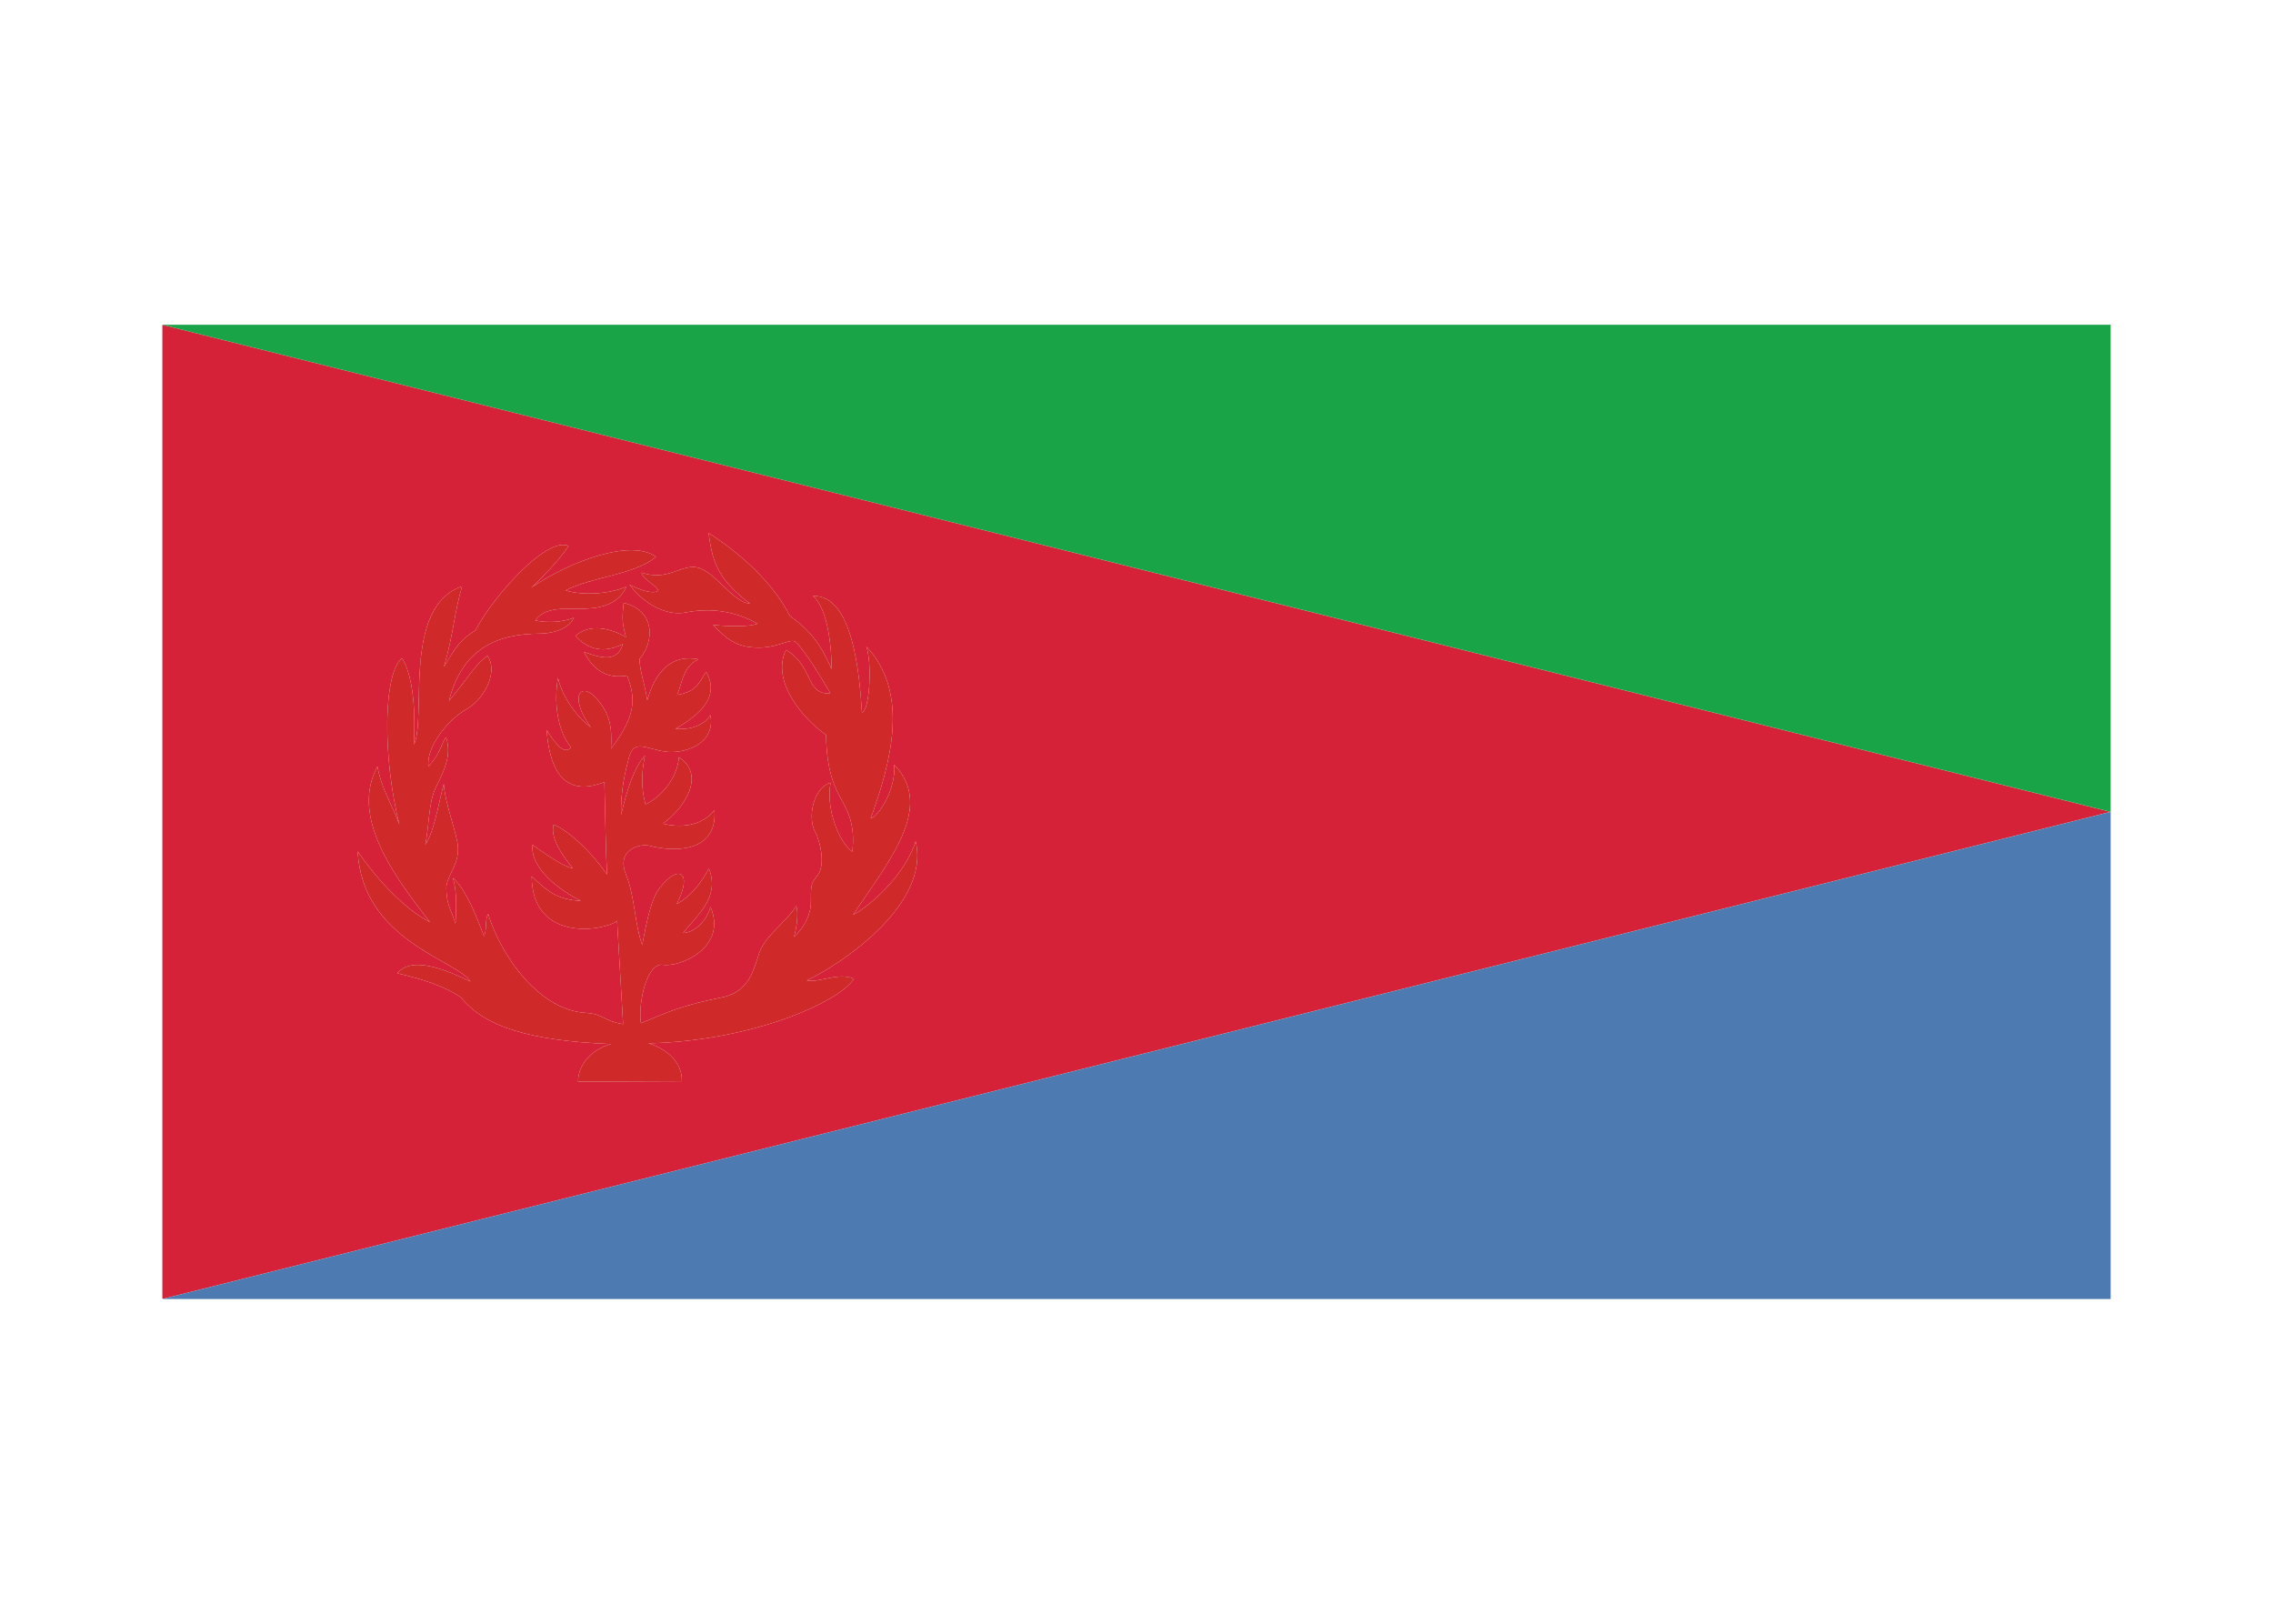
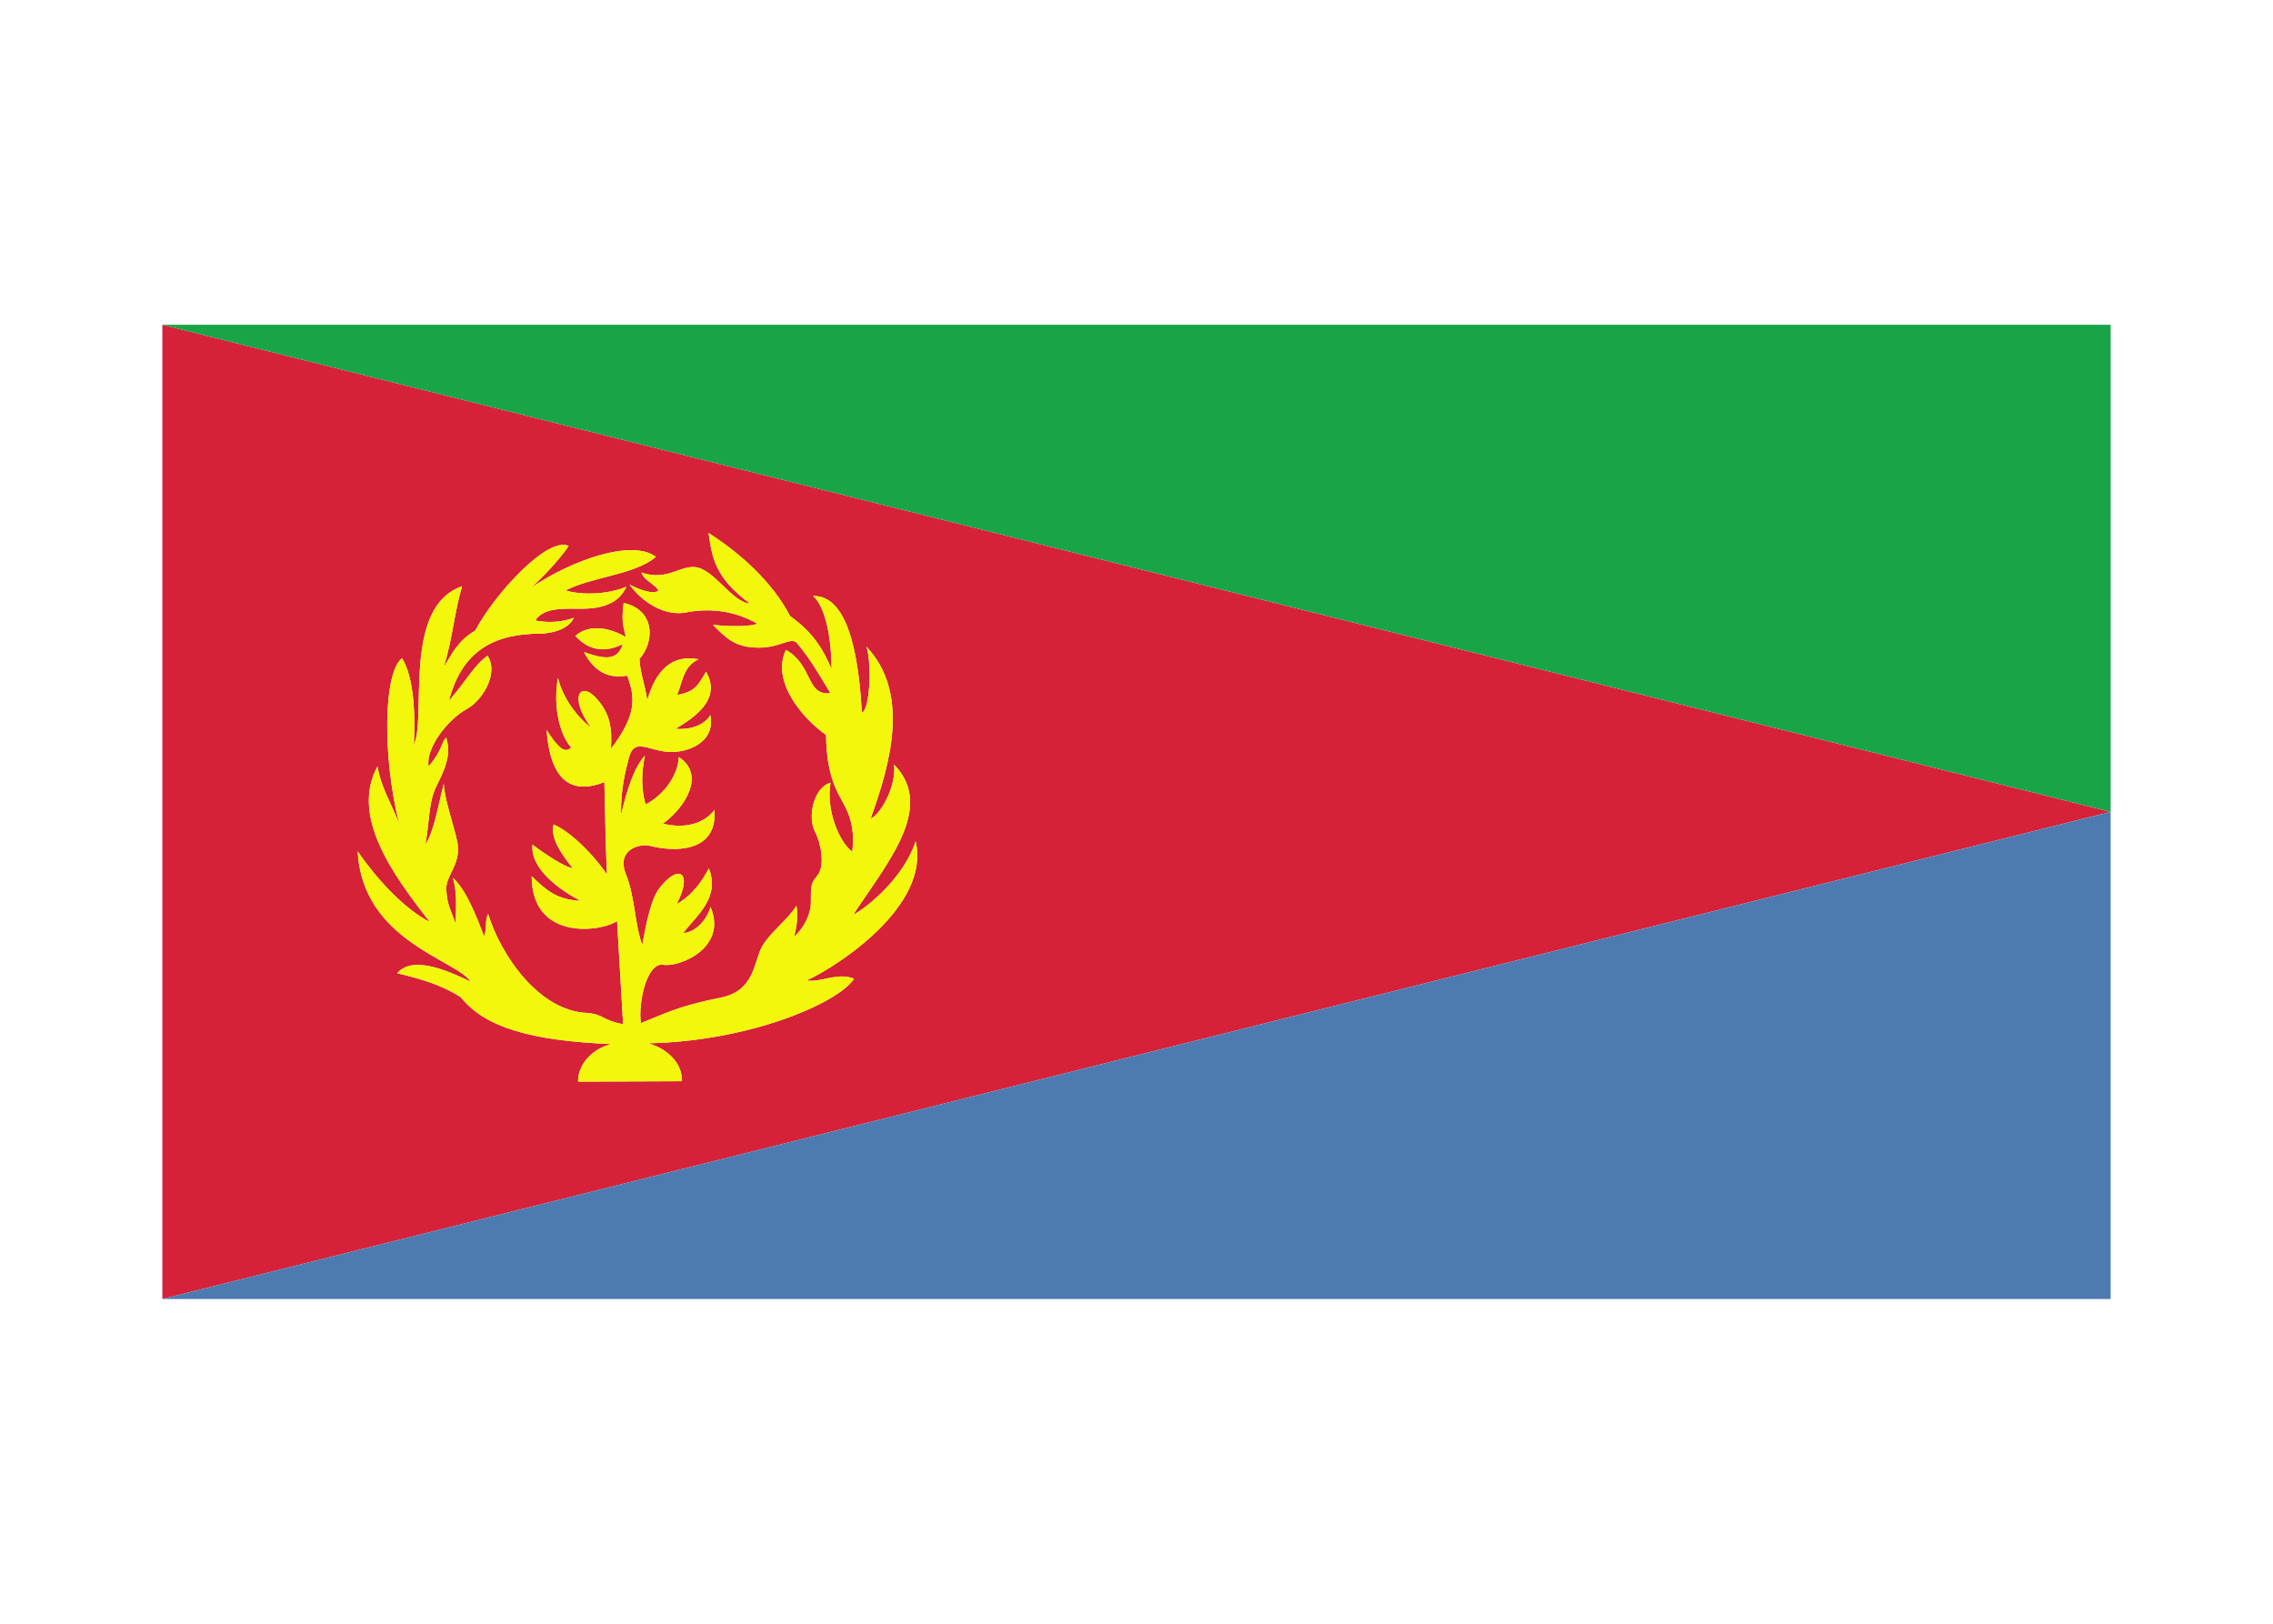
<svg xmlns="http://www.w3.org/2000/svg" width="350" height="250" viewBox="0 0 350 250" fill="none">
  <g id="flag / africa / eritrea / a">
    <g id="eritrea a">
      <path id="red" fill-rule="evenodd" clip-rule="evenodd" d="M25.24 199.94H25V50L325 125L25.24 199.94ZM89.02 166.534C88.972 164.16 90.832 161.644 94.075 160.749C81.755 160.233 74.681 158.193 70.945 153.529C68.371 151.842 65.176 150.773 61.17 149.848C63.577 146.984 69.178 149.595 72.26 151.032C72.328 151.064 72.396 151.095 72.462 151.126C71.826 150.161 70.203 149.239 68.189 148.094C63.134 145.221 55.618 140.948 55.077 131.09C57.816 135.051 61.985 139.775 66.201 141.971C60.601 134.794 53.902 125.708 58.125 118.007C58.494 120.197 59.356 122.064 60.185 123.861C60.672 124.915 61.146 125.944 61.504 126.999C58.825 116.333 59.056 103.522 61.909 101.346C63.77 104.34 63.962 110.148 63.725 114.668C64.358 113.382 64.412 110.811 64.476 107.791C64.615 101.196 64.799 92.457 71.152 90.27C70.576 92.193 70.241 94.006 69.889 95.91C69.508 97.973 69.107 100.142 68.358 102.673C68.522 102.411 68.688 102.132 68.86 101.841C69.786 100.275 70.912 98.372 73.191 97.085C76.036 91.649 84.295 82.499 87.561 84.065C86.105 86.25 83.468 88.957 81.799 90.484C87.77 86.388 97.223 82.912 101.001 85.732C99.097 87.343 96.156 88.105 93.215 88.866C91.034 89.43 88.855 89.995 87.098 90.905C89.693 91.715 93.813 91.477 96.455 90.333C95.088 93.417 91.707 93.711 89.541 93.721C89.245 93.722 88.947 93.72 88.649 93.718C86.163 93.702 83.667 93.686 82.411 95.53C84.344 95.917 86.516 95.827 88.354 95.118C87.537 97.026 84.629 97.547 83.187 97.554C76.668 97.582 71.224 99.725 69.128 107.916C70.235 106.617 71.058 105.521 71.764 104.579C72.933 103.022 73.784 101.887 75.08 100.957C76.896 103.813 74.108 107.981 71.896 109.147C68.761 110.904 65.53 115.277 65.994 118.009C67.315 116.458 67.709 115.507 68.017 114.763C68.208 114.302 68.366 113.92 68.692 113.524C69.58 116.201 68.446 118.569 67.113 121.222C66.374 122.835 66.197 124.475 65.987 126.428C65.869 127.526 65.74 128.723 65.495 130.07C66.531 128.431 67.106 125.923 67.711 123.284C67.908 122.427 68.107 121.556 68.327 120.697C68.475 122.54 69.085 124.674 69.626 126.567C70.084 128.172 70.493 129.602 70.528 130.534C70.585 132.085 70.032 133.225 69.523 134.273C69.119 135.104 68.743 135.877 68.723 136.751C68.757 138.584 69.1 139.453 69.551 140.594C69.733 141.055 69.933 141.561 70.137 142.193C70.319 138.807 70.264 136.966 69.739 135.155C71.774 136.999 73.299 140.936 74.495 144.026L74.54 144.143C74.788 143.522 74.811 142.945 74.833 142.397C74.857 141.816 74.879 141.267 75.166 140.731C77.113 147.062 82.991 155.669 90.401 155.957C91.758 156.083 92.362 156.387 93.037 156.727C93.691 157.057 94.412 157.419 95.946 157.687C95.811 155.171 95.648 152.458 95.484 149.745C95.321 147.029 95.157 144.313 95.022 141.794C92.953 143.368 81.916 145.144 81.871 134.916C84.209 137.164 85.806 138.535 89.425 138.692C86.345 137.164 81.579 133.747 82.006 130.06C82.006 130.06 86.255 133.297 88.211 133.702C86.929 132.083 84.636 129.184 85.243 126.958C87.199 127.7 90.705 130.667 93.471 134.646C93.294 131.049 93.233 128.003 93.174 125.051C93.143 123.502 93.112 121.979 93.066 120.416C88.323 122.26 84.794 120.663 84.164 112.391C85.828 114.976 86.952 116.145 87.941 115.088C85.85 112.593 85.243 108.142 85.917 104.365C86.614 107.422 88.93 110.48 90.975 111.986C87.603 107.288 89.357 105.084 91.515 107.197C94.032 109.76 94.258 112.121 94.078 115.29C97.96 110.19 97.901 107.53 96.573 104.028C94.036 104.422 91.737 103.814 89.916 100.393C92.896 101.433 95.065 101.9 95.899 99.172C92.369 100.914 90.079 99.508 88.599 97.911C90.783 95.956 94.063 96.719 96.391 98.101C95.827 96.011 95.739 95.4 96.033 92.833C100.992 93.946 100.752 98.922 98.462 101.465C98.529 102.723 98.751 103.625 99.022 104.727C99.227 105.559 99.46 106.505 99.675 107.804C100.908 103.449 103.334 100.669 107.571 101.513C105.786 102.289 105.267 103.952 104.78 105.514C104.618 106.031 104.46 106.537 104.261 106.996C106.861 106.565 107.499 105.481 108.281 104.151C108.419 103.916 108.562 103.672 108.721 103.424C111.237 107.785 106.648 110.62 104.014 112.216C106.202 112.389 108.343 111.752 109.387 110.113C110.191 114.256 105.984 115.944 102.929 115.771C101.965 115.702 101.102 115.469 100.345 115.264C98.612 114.795 97.431 114.476 96.851 116.62L96.843 116.652C96.294 118.757 95.559 121.573 95.629 125.474C96.554 121.508 97.718 118.019 99.311 116.342C98.738 119.053 98.738 121.525 99.406 123.855C102.259 122.429 104.396 119.333 104.531 116.572C108.577 119.176 105.71 124.164 102.079 126.815C105.312 127.611 108.306 126.928 110.014 124.719C110.504 131.25 103.898 131.25 99.945 130.195C98.33 129.896 94.9 130.879 96.374 134.598C97.122 136.422 97.452 138.47 97.774 140.471C98.059 142.244 98.338 143.98 98.898 145.492C99.625 141.535 100.317 138.42 101.462 136.865C104.494 132.835 106.75 134.299 104.197 139.192C106.579 137.903 108.149 135.61 109.148 133.701C110.62 137.383 108.409 139.912 106.425 142.181C105.988 142.681 105.562 143.168 105.189 143.652C107.102 143.566 108.871 141.62 109.402 139.627C112.088 145.952 104.58 148.979 102.104 148.539C99.567 148.178 98.241 154.503 98.684 157.536C99.166 157.339 99.621 157.15 100.059 156.968C103.253 155.64 105.568 154.678 111.025 153.595C114.94 152.834 115.844 150.01 116.579 147.717C116.749 147.185 116.91 146.682 117.098 146.239C117.658 144.947 118.889 143.681 120.097 142.441C121.079 141.431 122.046 140.439 122.622 139.461C122.998 140.815 122.611 142.98 122.271 144.239C123.897 142.766 124.895 140.654 124.858 138.867C124.846 136.151 124.934 136.034 125.721 134.988C125.799 134.885 125.884 134.772 125.977 134.646C127.029 133.153 126.421 129.813 125.508 128.068C124.288 125.775 125.3 121.221 127.89 120.515C127.146 124.549 129.169 129.632 131.238 131.139C131.709 127.048 130.599 125.011 129.601 123.178C129.513 123.017 129.426 122.857 129.341 122.698C127.783 119.9 127.246 116.826 127.199 113.152C123.742 110.743 118.665 104.949 121.026 100.061C122.982 101.176 123.782 102.786 124.458 104.148C125.234 105.713 125.848 106.949 127.866 106.726C127.688 106.429 127.513 106.137 127.341 105.848C125.863 103.372 124.57 101.205 122.74 99.037C122.295 98.471 121.602 98.693 120.56 99.028C119.646 99.321 118.462 99.701 116.94 99.711C113.294 99.735 111.888 98.328 109.791 96.205C112.098 96.494 115.693 96.496 116.616 96.022C113 93.965 109.209 93.605 105.673 94.285C102.7 94.896 99.197 93.086 96.937 90.007C98.58 90.863 100.557 91.527 101.389 90.952C101.216 90.522 100.748 90.169 100.248 89.793C99.646 89.341 98.998 88.853 98.763 88.152C101.196 88.969 102.837 88.386 104.307 87.863C105.187 87.551 106.005 87.26 106.895 87.303C108.42 87.378 109.895 88.795 111.346 90.188C112.739 91.526 114.11 92.843 115.481 92.928C110.114 88.942 109.659 85.909 109.109 82.065C114.009 85.2 118.908 89.575 121.661 94.856C125.065 97.278 126.656 99.749 128.056 103.03C128.013 98.24 127.159 93.499 125.208 91.762C131.352 91.587 132.348 103.858 132.722 109.693C133.937 109.367 134.293 102.127 133.411 99.56C140.132 106.662 137.172 117.434 134.07 126.014C135.276 125.7 138.007 121.524 137.687 117.73C143.245 123.473 138.308 130.683 133.403 137.847C132.716 138.851 132.03 139.853 131.373 140.851C133.707 139.625 139.188 135.06 140.997 129.542C143.324 139.476 129.009 148.742 124.23 150.95C125.072 151.114 126.055 150.912 127.094 150.698C128.538 150.4 130.087 150.08 131.508 150.697C129.04 154.454 115.463 160.308 99.833 160.631C103.028 161.56 105.127 163.919 104.983 166.47L89.02 166.534Z" fill="#D52239" />
      <path id="blue" fill-rule="evenodd" clip-rule="evenodd" d="M25 200H325V125L25 200Z" fill="#4D7BB1" />
      <path id="green" fill-rule="evenodd" clip-rule="evenodd" d="M25 50H325V125L25 50Z" fill="#19A448" />
-       <path id="yellow" fill-rule="evenodd" clip-rule="evenodd" d="M94.075 160.749C90.832 161.644 88.972 164.16 89.02 166.534L104.983 166.47C105.127 163.919 103.028 161.56 99.833 160.631C115.463 160.308 129.04 154.454 131.508 150.697C129.066 149.637 126.243 151.343 124.23 150.95C129.009 148.742 143.324 139.476 140.997 129.542C139.188 135.06 133.707 139.625 131.373 140.851C136.72 132.731 144.023 124.277 137.687 117.73C138.007 121.524 135.276 125.7 134.07 126.014C137.172 117.434 140.132 106.662 133.411 99.56C134.293 102.127 133.937 109.367 132.722 109.693C132.348 103.858 131.352 91.587 125.208 91.762C127.159 93.499 128.013 98.24 128.056 103.03C126.656 99.749 125.065 97.278 121.661 94.856C118.908 89.575 114.009 85.2 109.109 82.065C109.659 85.909 110.114 88.942 115.481 92.928C112.683 92.754 109.885 87.45 106.895 87.303C104.516 87.188 102.65 89.458 98.763 88.152C99.193 89.435 101.007 90.003 101.389 90.952C100.557 91.527 98.58 90.863 96.937 90.007C99.197 93.086 102.7 94.896 105.673 94.285C109.209 93.605 113 93.965 116.616 96.022C115.693 96.496 112.098 96.494 109.791 96.205C111.888 98.328 113.294 99.735 116.94 99.711C120.197 99.69 121.904 97.974 122.74 99.037C124.783 101.457 126.157 103.876 127.866 106.726C124.092 107.143 125.23 102.457 121.026 100.061C118.665 104.949 123.742 110.743 127.199 113.152C127.246 116.826 127.783 119.9 129.341 122.698C130.392 124.669 131.75 126.688 131.238 131.139C129.169 129.632 127.146 124.549 127.89 120.515C125.3 121.221 124.288 125.775 125.508 128.068C126.421 129.813 127.029 133.153 125.977 134.646C124.952 136.037 124.845 135.881 124.858 138.867C124.895 140.654 123.897 142.766 122.271 144.239C122.611 142.98 122.998 140.815 122.622 139.461C121.337 141.641 118.113 143.896 117.098 146.239C116.102 148.588 115.849 152.657 111.025 153.595C104.819 154.827 102.677 155.902 98.684 157.536C98.241 154.503 99.567 148.178 102.104 148.539C104.58 148.979 112.088 145.952 109.402 139.627C108.871 141.62 107.102 143.566 105.189 143.652C107.256 140.97 110.944 138.194 109.148 133.701C108.149 135.61 106.579 137.903 104.197 139.192C106.75 134.299 104.494 132.835 101.462 136.865C100.317 138.42 99.625 141.535 98.898 145.492C97.707 142.274 97.785 138.038 96.374 134.598C94.9 130.879 98.33 129.896 99.945 130.195C103.898 131.25 110.504 131.25 110.014 124.719C108.306 126.928 105.312 127.611 102.079 126.815C105.71 124.164 108.577 119.176 104.531 116.572C104.396 119.333 102.259 122.429 99.406 123.855C98.738 121.525 98.738 119.053 99.311 116.342C97.718 118.019 96.554 121.508 95.629 125.474C95.559 121.553 96.301 118.729 96.851 116.62C97.685 113.539 99.757 115.544 102.929 115.771C105.984 115.944 110.191 114.256 109.387 110.113C108.343 111.752 106.202 112.389 104.014 112.216C106.648 110.62 111.237 107.785 108.721 103.424C107.663 105.076 107.321 106.489 104.261 106.996C105.062 105.152 105.195 102.546 107.571 101.513C103.334 100.669 100.908 103.449 99.675 107.804C99.175 104.785 98.58 103.674 98.462 101.465C100.752 98.922 100.992 93.946 96.033 92.833C95.739 95.4 95.827 96.011 96.391 98.101C94.063 96.719 90.783 95.956 88.599 97.911C90.079 99.508 92.369 100.914 95.899 99.172C95.065 101.9 92.896 101.433 89.916 100.393C91.737 103.814 94.036 104.422 96.573 104.028C97.901 107.53 97.96 110.19 94.078 115.29C94.258 112.121 94.032 109.76 91.515 107.197C89.357 105.084 87.603 107.288 90.975 111.986C88.93 110.48 86.614 107.422 85.917 104.365C85.243 108.142 85.85 112.593 87.941 115.088C86.952 116.145 85.828 114.976 84.164 112.391C84.794 120.663 88.323 122.26 93.066 120.416C93.201 124.957 93.201 129.161 93.471 134.646C90.705 130.667 87.199 127.7 85.243 126.958C84.636 129.184 86.929 132.083 88.211 133.702C86.255 133.297 82.006 130.06 82.006 130.06C81.579 133.747 86.345 137.164 89.425 138.692C85.806 138.535 84.209 137.164 81.871 134.916C81.916 145.144 92.953 143.368 95.022 141.794C95.292 146.83 95.676 152.652 95.946 157.687C92.826 157.143 93.071 156.205 90.401 155.957C82.991 155.669 77.113 147.062 75.166 140.731C74.608 141.773 75.051 142.863 74.54 144.143C73.337 141.036 71.8 137.022 69.739 135.155C70.264 136.966 70.319 138.807 70.137 142.193C69.429 139.999 68.771 139.326 68.723 136.751C68.769 134.774 70.631 133.315 70.528 130.534C70.452 128.504 68.6 124.104 68.327 120.697C67.431 124.203 66.868 127.899 65.495 130.07C66.177 126.326 65.958 123.742 67.113 121.222C68.446 118.569 69.58 116.201 68.692 113.524C67.841 114.558 68.134 115.497 65.994 118.009C65.53 115.277 68.761 110.904 71.896 109.147C74.108 107.981 76.896 103.813 75.08 100.957C73 102.45 72.066 104.468 69.128 107.916C71.224 99.725 76.668 97.582 83.187 97.554C84.629 97.547 87.537 97.026 88.354 95.118C86.516 95.827 84.344 95.917 82.411 95.53C83.818 93.465 86.78 93.733 89.541 93.721C91.707 93.711 95.088 93.417 96.455 90.333C93.813 91.477 89.693 91.715 87.098 90.905C91.224 88.767 97.686 88.537 101.001 85.732C97.223 82.912 87.77 86.388 81.799 90.484C83.468 88.957 86.105 86.25 87.561 84.065C84.295 82.499 76.036 91.649 73.191 97.085C70.489 98.611 69.408 101.003 68.358 102.673C69.798 97.807 69.951 94.277 71.152 90.27C61.889 93.459 65.74 110.574 63.725 114.668C63.962 110.148 63.77 104.34 61.909 101.346C59.056 103.522 58.825 116.333 61.504 126.999C60.536 124.144 58.711 121.48 58.125 118.007C53.902 125.708 60.601 134.794 66.201 141.971C61.985 139.775 57.816 135.051 55.077 131.09C55.833 144.874 70.228 147.738 72.462 151.126C69.429 149.714 63.631 146.92 61.17 149.848C65.176 150.773 68.371 151.842 70.945 153.529C74.681 158.193 81.755 160.233 94.075 160.749Z" fill="#CF292A" />
+       <path id="yellow" fill-rule="evenodd" clip-rule="evenodd" d="M94.075 160.749C90.832 161.644 88.972 164.16 89.02 166.534L104.983 166.47C105.127 163.919 103.028 161.56 99.833 160.631C115.463 160.308 129.04 154.454 131.508 150.697C129.066 149.637 126.243 151.343 124.23 150.95C129.009 148.742 143.324 139.476 140.997 129.542C139.188 135.06 133.707 139.625 131.373 140.851C136.72 132.731 144.023 124.277 137.687 117.73C138.007 121.524 135.276 125.7 134.07 126.014C137.172 117.434 140.132 106.662 133.411 99.56C134.293 102.127 133.937 109.367 132.722 109.693C132.348 103.858 131.352 91.587 125.208 91.762C127.159 93.499 128.013 98.24 128.056 103.03C126.656 99.749 125.065 97.278 121.661 94.856C118.908 89.575 114.009 85.2 109.109 82.065C109.659 85.909 110.114 88.942 115.481 92.928C112.683 92.754 109.885 87.45 106.895 87.303C104.516 87.188 102.65 89.458 98.763 88.152C99.193 89.435 101.007 90.003 101.389 90.952C100.557 91.527 98.58 90.863 96.937 90.007C99.197 93.086 102.7 94.896 105.673 94.285C109.209 93.605 113 93.965 116.616 96.022C115.693 96.496 112.098 96.494 109.791 96.205C111.888 98.328 113.294 99.735 116.94 99.711C120.197 99.69 121.904 97.974 122.74 99.037C124.783 101.457 126.157 103.876 127.866 106.726C124.092 107.143 125.23 102.457 121.026 100.061C118.665 104.949 123.742 110.743 127.199 113.152C127.246 116.826 127.783 119.9 129.341 122.698C130.392 124.669 131.75 126.688 131.238 131.139C129.169 129.632 127.146 124.549 127.89 120.515C125.3 121.221 124.288 125.775 125.508 128.068C126.421 129.813 127.029 133.153 125.977 134.646C124.952 136.037 124.845 135.881 124.858 138.867C124.895 140.654 123.897 142.766 122.271 144.239C122.611 142.98 122.998 140.815 122.622 139.461C121.337 141.641 118.113 143.896 117.098 146.239C116.102 148.588 115.849 152.657 111.025 153.595C104.819 154.827 102.677 155.902 98.684 157.536C98.241 154.503 99.567 148.178 102.104 148.539C104.58 148.979 112.088 145.952 109.402 139.627C108.871 141.62 107.102 143.566 105.189 143.652C107.256 140.97 110.944 138.194 109.148 133.701C108.149 135.61 106.579 137.903 104.197 139.192C106.75 134.299 104.494 132.835 101.462 136.865C100.317 138.42 99.625 141.535 98.898 145.492C97.707 142.274 97.785 138.038 96.374 134.598C94.9 130.879 98.33 129.896 99.945 130.195C103.898 131.25 110.504 131.25 110.014 124.719C108.306 126.928 105.312 127.611 102.079 126.815C105.71 124.164 108.577 119.176 104.531 116.572C104.396 119.333 102.259 122.429 99.406 123.855C98.738 121.525 98.738 119.053 99.311 116.342C97.718 118.019 96.554 121.508 95.629 125.474C95.559 121.553 96.301 118.729 96.851 116.62C97.685 113.539 99.757 115.544 102.929 115.771C105.984 115.944 110.191 114.256 109.387 110.113C108.343 111.752 106.202 112.389 104.014 112.216C106.648 110.62 111.237 107.785 108.721 103.424C107.663 105.076 107.321 106.489 104.261 106.996C105.062 105.152 105.195 102.546 107.571 101.513C103.334 100.669 100.908 103.449 99.675 107.804C99.175 104.785 98.58 103.674 98.462 101.465C100.752 98.922 100.992 93.946 96.033 92.833C95.739 95.4 95.827 96.011 96.391 98.101C94.063 96.719 90.783 95.956 88.599 97.911C90.079 99.508 92.369 100.914 95.899 99.172C95.065 101.9 92.896 101.433 89.916 100.393C91.737 103.814 94.036 104.422 96.573 104.028C97.901 107.53 97.96 110.19 94.078 115.29C94.258 112.121 94.032 109.76 91.515 107.197C89.357 105.084 87.603 107.288 90.975 111.986C88.93 110.48 86.614 107.422 85.917 104.365C85.243 108.142 85.85 112.593 87.941 115.088C86.952 116.145 85.828 114.976 84.164 112.391C84.794 120.663 88.323 122.26 93.066 120.416C93.201 124.957 93.201 129.161 93.471 134.646C90.705 130.667 87.199 127.7 85.243 126.958C84.636 129.184 86.929 132.083 88.211 133.702C86.255 133.297 82.006 130.06 82.006 130.06C81.579 133.747 86.345 137.164 89.425 138.692C85.806 138.535 84.209 137.164 81.871 134.916C81.916 145.144 92.953 143.368 95.022 141.794C95.292 146.83 95.676 152.652 95.946 157.687C92.826 157.143 93.071 156.205 90.401 155.957C82.991 155.669 77.113 147.062 75.166 140.731C74.608 141.773 75.051 142.863 74.54 144.143C73.337 141.036 71.8 137.022 69.739 135.155C70.264 136.966 70.319 138.807 70.137 142.193C69.429 139.999 68.771 139.326 68.723 136.751C68.769 134.774 70.631 133.315 70.528 130.534C70.452 128.504 68.6 124.104 68.327 120.697C67.431 124.203 66.868 127.899 65.495 130.07C66.177 126.326 65.958 123.742 67.113 121.222C68.446 118.569 69.58 116.201 68.692 113.524C67.841 114.558 68.134 115.497 65.994 118.009C65.53 115.277 68.761 110.904 71.896 109.147C74.108 107.981 76.896 103.813 75.08 100.957C73 102.45 72.066 104.468 69.128 107.916C71.224 99.725 76.668 97.582 83.187 97.554C84.629 97.547 87.537 97.026 88.354 95.118C86.516 95.827 84.344 95.917 82.411 95.53C83.818 93.465 86.78 93.733 89.541 93.721C91.707 93.711 95.088 93.417 96.455 90.333C93.813 91.477 89.693 91.715 87.098 90.905C91.224 88.767 97.686 88.537 101.001 85.732C97.223 82.912 87.77 86.388 81.799 90.484C83.468 88.957 86.105 86.25 87.561 84.065C84.295 82.499 76.036 91.649 73.191 97.085C70.489 98.611 69.408 101.003 68.358 102.673C69.798 97.807 69.951 94.277 71.152 90.27C61.889 93.459 65.74 110.574 63.725 114.668C63.962 110.148 63.77 104.34 61.909 101.346C59.056 103.522 58.825 116.333 61.504 126.999C60.536 124.144 58.711 121.48 58.125 118.007C53.902 125.708 60.601 134.794 66.201 141.971C61.985 139.775 57.816 135.051 55.077 131.09C55.833 144.874 70.228 147.738 72.462 151.126C69.429 149.714 63.631 146.92 61.17 149.848C65.176 150.773 68.371 151.842 70.945 153.529C74.681 158.193 81.755 160.233 94.075 160.749Z" fill="#F3F70C" />
    </g>
  </g>
</svg>
